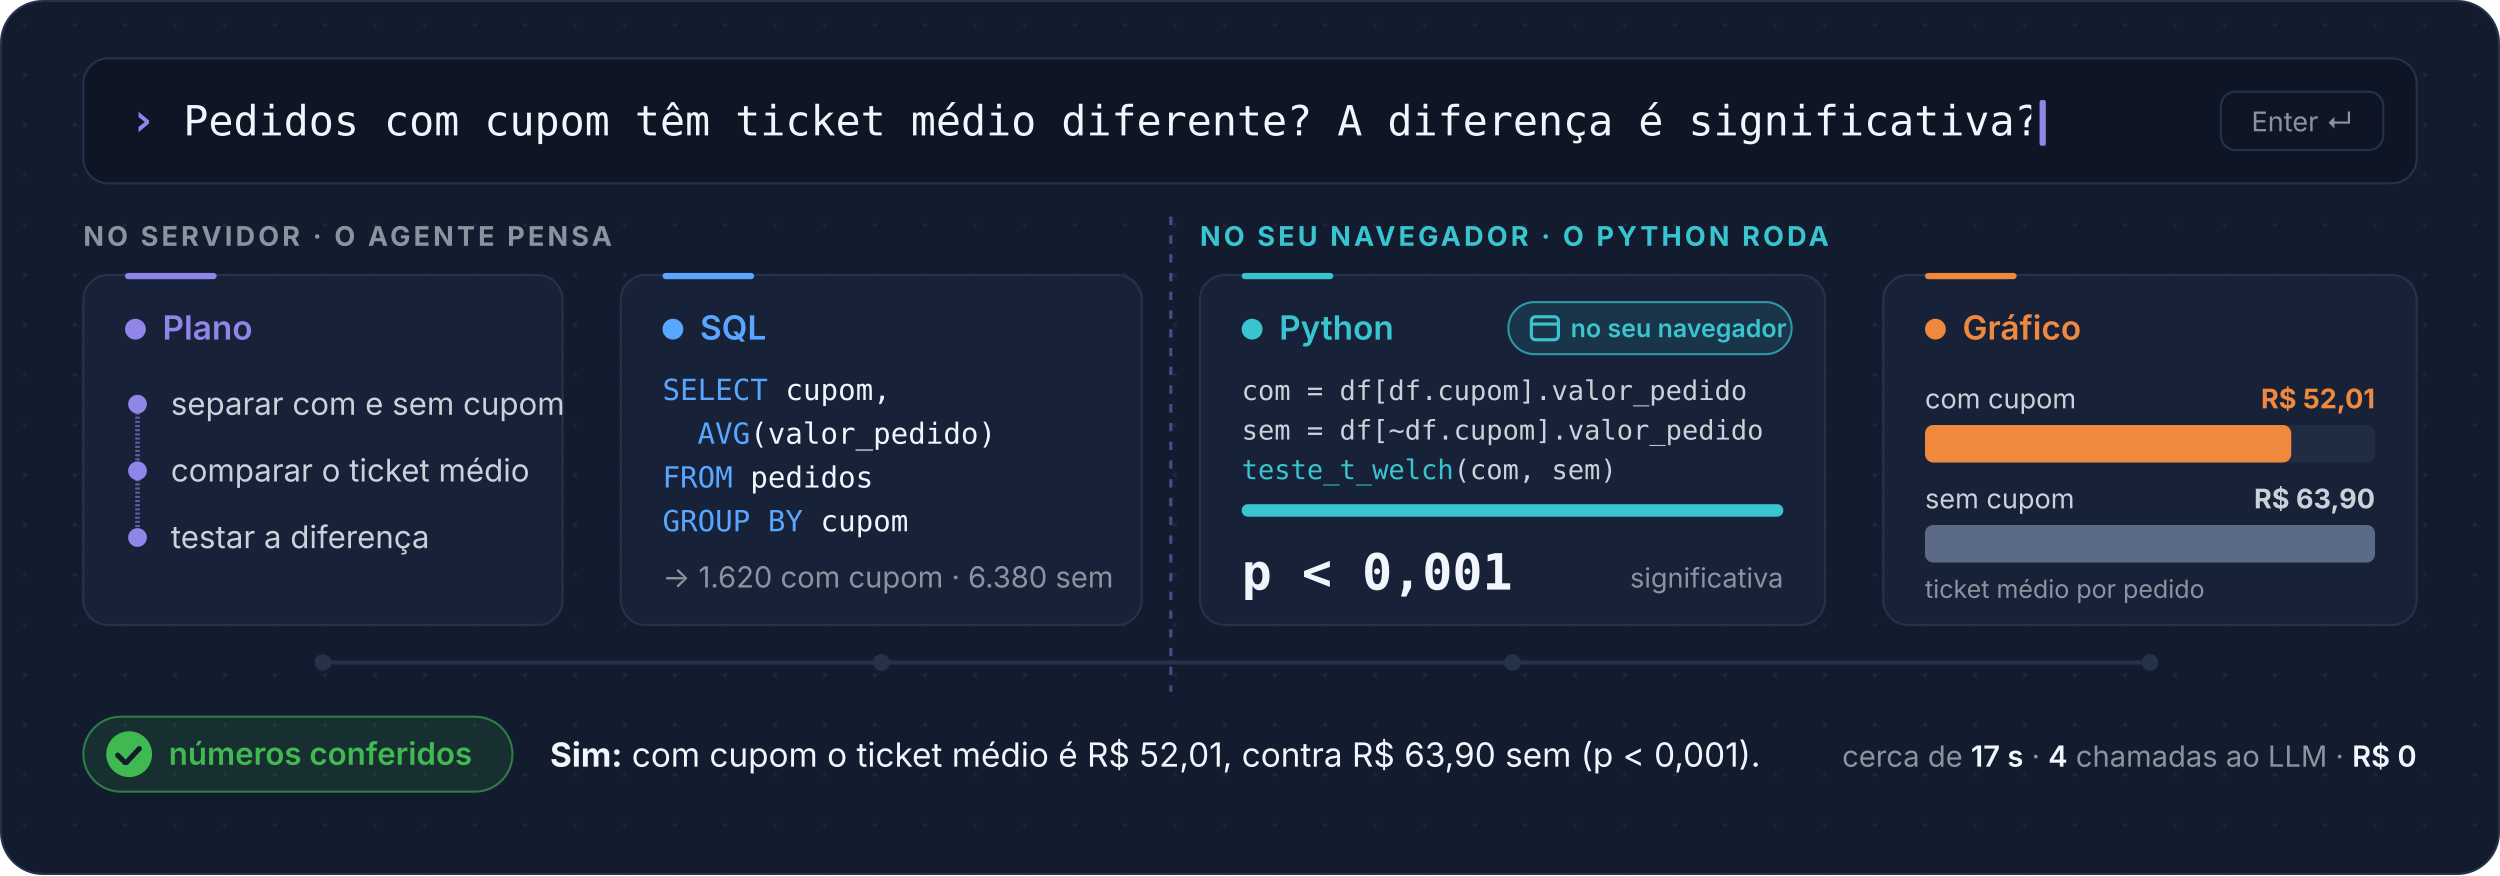
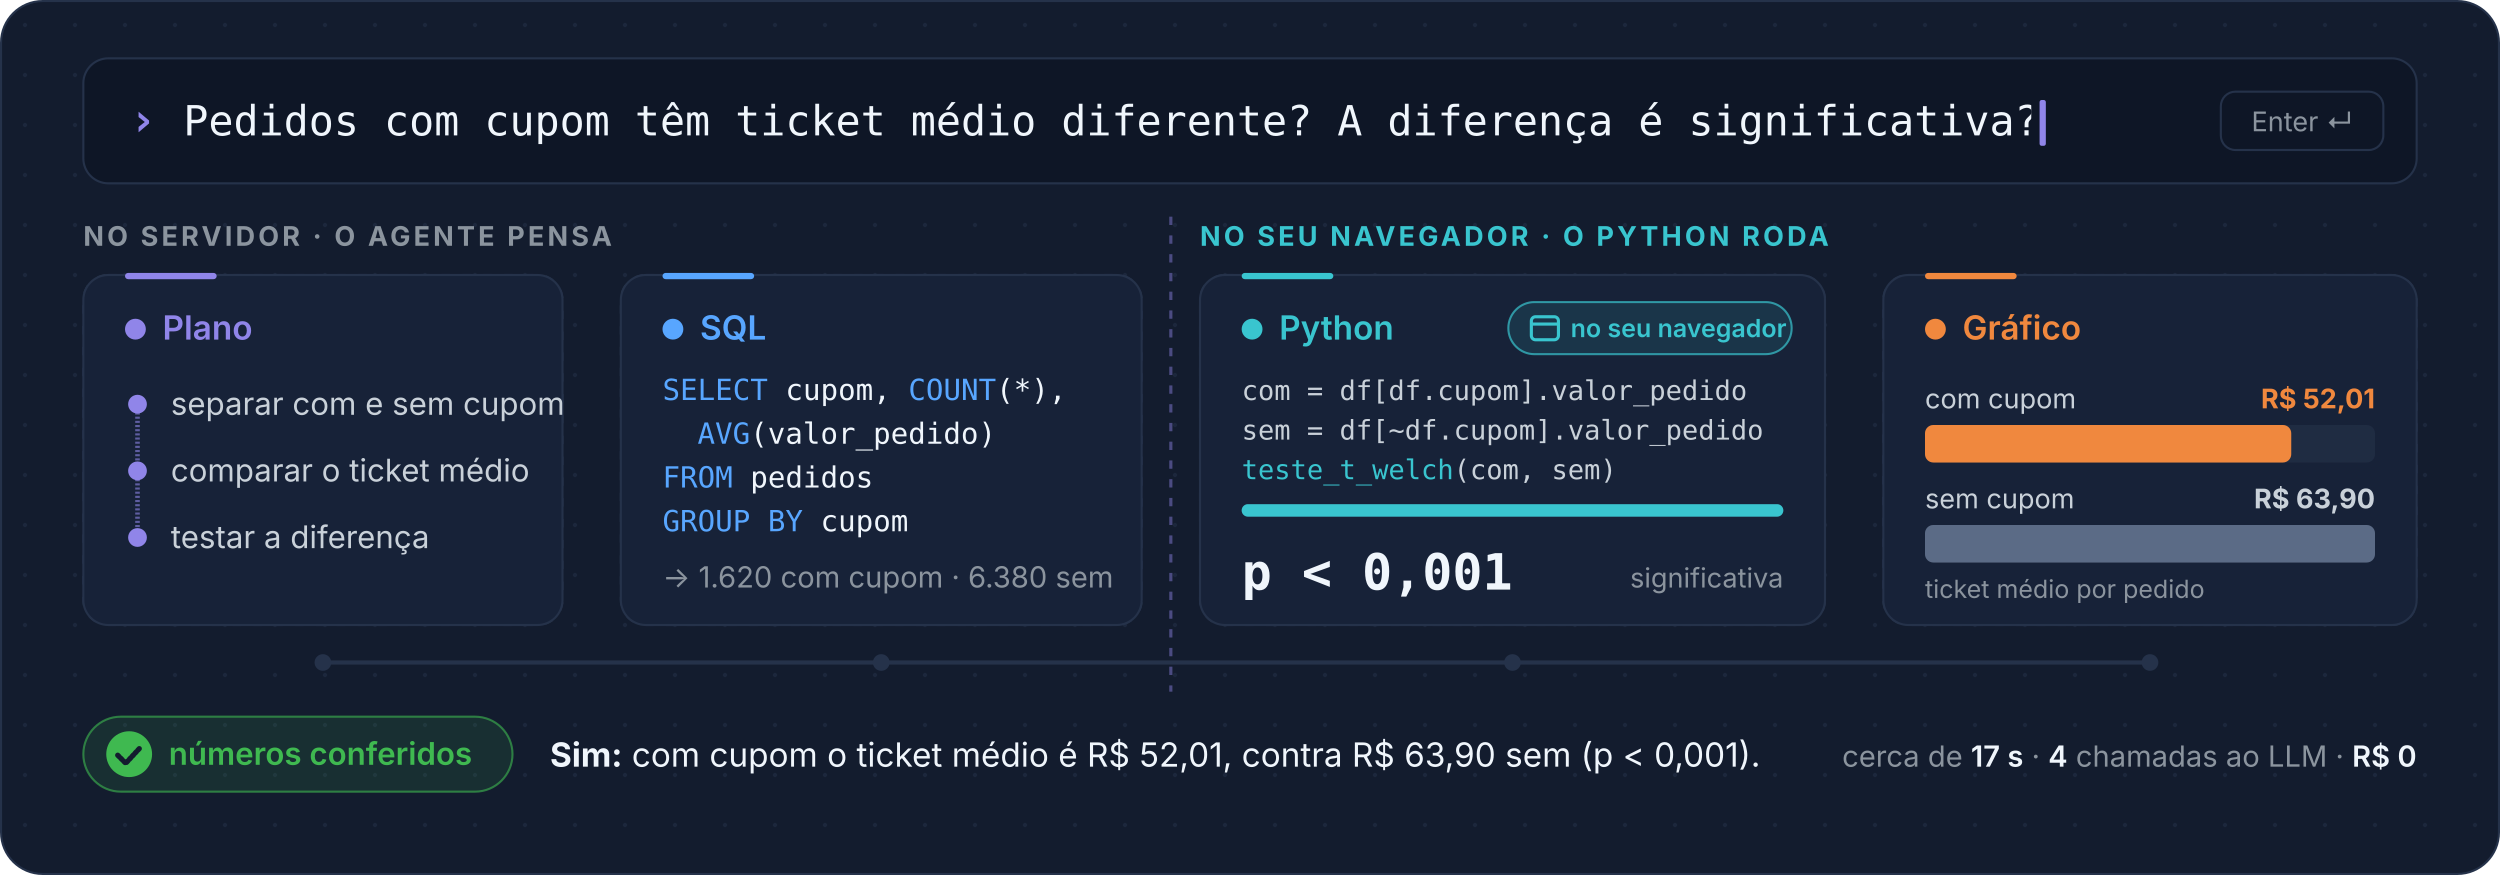
<svg xmlns="http://www.w3.org/2000/svg" viewBox="0 0 1200 420" width="1200" height="420" role="img" aria-labelledby="t d">
  <style>.s{font-family:system-ui,-apple-system,"Segoe UI",sans-serif}.m{font-family:ui-monospace,"Cascadia Mono",Consolas,monospace}.o{transform-box:fill-box;transform-origin:center}.l{transform-box:fill-box;transform-origin:0 50%}.h{opacity:0}.d{stroke-dasharray:1}@keyframes k1{0%,2.5%{transform:none;animation-timing-function:steps(74,end)}21.67%,100%{transform:translateX(888px)}}.k1{animation:k1 12s infinite}@keyframes k2{0%,2.5%{transform:translateX(-888px);animation-timing-function:steps(74,end)}21.67%,100%{transform:none}}.k2{animation:k2 12s infinite}@keyframes k3{0%{opacity:1}21.67%{opacity:0}25.83%{opacity:1}30%{opacity:0}34.17%{opacity:1}38.33%{opacity:0}42.5%{opacity:1}46.67%{opacity:0}50.83%{opacity:1}55%{opacity:0}59.17%{opacity:1}63.33%{opacity:0}67.5%{opacity:1}71.67%{opacity:0}75.83%{opacity:1}80%{opacity:0}84.17%{opacity:1}88.33%{opacity:0}91.67%,100%{opacity:0}}.k3{animation:k3 12s step-end infinite}@keyframes k4{0%,20.83%{opacity:0}23.33%,22.5%{opacity:0.45}26.67%,100%{opacity:0}}.k4{animation:k4 12s infinite}@keyframes k5{0%,41.25%{opacity:0}43.75%,44.58%{opacity:1}48.75%,100%{opacity:0}}.k5{animation:k5 12s infinite}@keyframes k6{0%,21.67%{opacity:0;transform:translate(0,14px);animation-timing-function:cubic-bezier(.16,1,.3,1)}25.42%,100%{opacity:1;transform:none}}.k6{animation:k6 12s infinite}@keyframes k7{0%,21.67%{opacity:0}24.17%,33.33%{opacity:1}37.5%,100%{opacity:0}}.k7{animation:k7 12s infinite}@keyframes k8{0%,23.75%{stroke-dashoffset:1;animation-timing-function:cubic-bezier(.65,0,.35,1)}29.58%,100%{stroke-dashoffset:0}}.k8{animation:k8 12s infinite}@keyframes k9{0%,24.17%{opacity:0;transform:translate(-8px,0);animation-timing-function:cubic-bezier(.16,1,.3,1)}27.5%,100%{opacity:1;transform:none}}.k9{animation:k9 12s infinite}@keyframes k10{0%,26%{opacity:0;transform:translate(-8px,0);animation-timing-function:cubic-bezier(.16,1,.3,1)}29.33%,100%{opacity:1;transform:none}}.k10{animation:k10 12s infinite}@keyframes k11{0%,27.83%{opacity:0;transform:translate(-8px,0);animation-timing-function:cubic-bezier(.16,1,.3,1)}31.17%,100%{opacity:1;transform:none}}.k11{animation:k11 12s infinite}@keyframes k12{0%,30%{opacity:0;transform:translate(0,14px);animation-timing-function:cubic-bezier(.16,1,.3,1)}33.75%,100%{opacity:1;transform:none}}.k12{animation:k12 12s infinite}@keyframes k13{0%,30%{opacity:0}32.5%,41.67%{opacity:1}45.83%,100%{opacity:0}}.k13{animation:k13 12s infinite}@keyframes k14{0%,32.08%{opacity:0;transform:translate(-8px,0);animation-timing-function:cubic-bezier(.16,1,.3,1)}35%,100%{opacity:1;transform:none}}.k14{animation:k14 12s infinite}@keyframes k15{0%,33.75%{opacity:0;transform:translate(-8px,0);animation-timing-function:cubic-bezier(.16,1,.3,1)}36.67%,100%{opacity:1;transform:none}}.k15{animation:k15 12s infinite}@keyframes k16{0%,35.42%{opacity:0;transform:translate(-8px,0);animation-timing-function:cubic-bezier(.16,1,.3,1)}38.33%,100%{opacity:1;transform:none}}.k16{animation:k16 12s infinite}@keyframes k17{0%,37.08%{opacity:0;transform:translate(-8px,0);animation-timing-function:cubic-bezier(.16,1,.3,1)}40%,100%{opacity:1;transform:none}}.k17{animation:k17 12s infinite}@keyframes k18{0%,39.58%{opacity:0;transform:translate(0,10px);animation-timing-function:cubic-bezier(.16,1,.3,1)}42.5%,100%{opacity:1;transform:none}}.k18{animation:k18 12s infinite}@keyframes k19{0%,41.67%{opacity:0;transform:translate(0,14px);animation-timing-function:cubic-bezier(.16,1,.3,1)}45.42%,100%{opacity:1;transform:none}}.k19{animation:k19 12s infinite}@keyframes k20{0%,41.67%{opacity:0}44.17%,53.33%{opacity:1}57.5%,100%{opacity:0}}.k20{animation:k20 12s infinite}@keyframes k21{0%,44.17%{opacity:0;transform:scale(.85);animation-timing-function:cubic-bezier(.16,1,.3,1)}47.5%,100%{opacity:1;transform:none}}.k21{animation:k21 12s infinite}@keyframes k22{0%,45%{opacity:0;transform:translate(-8px,0);animation-timing-function:cubic-bezier(.16,1,.3,1)}47.92%,100%{opacity:1;transform:none}}.k22{animation:k22 12s infinite}@keyframes k23{0%,46.33%{opacity:0;transform:translate(-8px,0);animation-timing-function:cubic-bezier(.16,1,.3,1)}49.25%,100%{opacity:1;transform:none}}.k23{animation:k23 12s infinite}@keyframes k24{0%,47.67%{opacity:0;transform:translate(-8px,0);animation-timing-function:cubic-bezier(.16,1,.3,1)}50.58%,100%{opacity:1;transform:none}}.k24{animation:k24 12s infinite}@keyframes k25{0%,49.17%{transform:scaleX(0);animation-timing-function:cubic-bezier(.65,0,.35,1)}55%,100%{transform:none}}.k25{animation:k25 12s infinite}@keyframes k26{0%,54.58%{opacity:0;transform:translate(0,10px);animation-timing-function:cubic-bezier(.16,1,.3,1)}57.92%,100%{opacity:1;transform:none}}.k26{animation:k26 12s infinite}@keyframes k27{0%,58.33%{opacity:0;transform:translate(0,14px);animation-timing-function:cubic-bezier(.16,1,.3,1)}62.08%,100%{opacity:1;transform:none}}.k27{animation:k27 12s infinite}@keyframes k28{0%,58.33%{opacity:0}60.83%,70%{opacity:1}74.17%,100%{opacity:0}}.k28{animation:k28 12s infinite}@keyframes k29{0%,66.25%{opacity:0;transform:translate(0,10px);animation-timing-function:cubic-bezier(.16,1,.3,1)}69.17%,100%{opacity:1;transform:none}}.k29{animation:k29 12s infinite}@keyframes k30{0%,60.83%{transform:scaleX(0);animation-timing-function:cubic-bezier(.65,0,.35,1)}66.67%,100%{transform:none}}.k30{animation:k30 12s infinite}@keyframes k31{0%,67.92%{opacity:0;transform:translate(0,10px);animation-timing-function:cubic-bezier(.16,1,.3,1)}70.83%,100%{opacity:1;transform:none}}.k31{animation:k31 12s infinite}@keyframes k32{0%,62.5%{transform:scaleX(0);animation-timing-function:cubic-bezier(.65,0,.35,1)}68.33%,100%{transform:none}}.k32{animation:k32 12s infinite}@keyframes k33{0%,28.33%{opacity:0;transform:translateX(0px)}28.75%{opacity:1;transform:translateX(0px);animation-timing-function:cubic-bezier(.65,0,.35,1)}31.67%{opacity:1;transform:translateX(268px)}32.5%,56.67%{opacity:0;transform:translateX(571px)}57.08%{opacity:1;transform:translateX(571px);animation-timing-function:cubic-bezier(.65,0,.35,1)}60%{opacity:1;transform:translateX(877px)}60.83%,100%{opacity:0;transform:translateX(877px)}}.k33{animation:k33 12s infinite}@keyframes k34{0%,40.42%{opacity:0;transform:translate(0,0)}41.25%{opacity:1;transform:translate(0,0);animation-timing-function:cubic-bezier(.65,0,.35,1)}45.42%{opacity:1;transform:translate(303px,0px)}47.08%,100%{opacity:0;transform:translate(303px,0px)}}.k34{animation:k34 12s infinite}@keyframes k35{0%,70%{opacity:0;transform:scale(1.15);animation-timing-function:cubic-bezier(.16,1,.3,1)}72.92%,100%{opacity:1;transform:none}}.k35{animation:k35 12s infinite}@keyframes k36{0%,71.67%{stroke-dashoffset:1;animation-timing-function:cubic-bezier(.65,0,.35,1)}74.17%,100%{stroke-dashoffset:0}}.k36{animation:k36 12s infinite}@keyframes k37{0%,71.25%{opacity:0;transform:scale(1)}71.67%{opacity:.8;transform:scale(1);animation-timing-function:cubic-bezier(.16,1,.3,1)}78.33%,100%{opacity:0;transform:scale(2.6)}}.k37{animation:k37 12s infinite}@keyframes k38{0%,72.92%{opacity:0;transform:translate(-10px,0);animation-timing-function:cubic-bezier(.16,1,.3,1)}76.67%,100%{opacity:1;transform:none}}.k38{animation:k38 12s infinite}@keyframes k39{0%,75.83%{opacity:0;transform:translate(0,10px);animation-timing-function:cubic-bezier(.16,1,.3,1)}79.58%,100%{opacity:1;transform:none}}.k39{animation:k39 12s infinite}@keyframes fora{0%,91.67%{opacity:1}96.67%,100%{opacity:0}}.fora{animation:fora 12s infinite}@media (prefers-reduced-motion:reduce){*{animation:none!important}.k1{transform:translateX(888px)!important}.k2{transform:none!important}.k3{opacity:0!important}.k6{opacity:1!important;transform:none!important}.k8{stroke-dashoffset:0!important}.k9{opacity:1!important;transform:none!important}.k10{opacity:1!important;transform:none!important}.k11{opacity:1!important;transform:none!important}.k12{opacity:1!important;transform:none!important}.k14{opacity:1!important;transform:none!important}.k15{opacity:1!important;transform:none!important}.k16{opacity:1!important;transform:none!important}.k17{opacity:1!important;transform:none!important}.k18{opacity:1!important;transform:none!important}.k19{opacity:1!important;transform:none!important}.k21{opacity:1!important;transform:none!important}.k22{opacity:1!important;transform:none!important}.k23{opacity:1!important;transform:none!important}.k24{opacity:1!important;transform:none!important}.k25{transform:none!important}.k26{opacity:1!important;transform:none!important}.k27{opacity:1!important;transform:none!important}.k29{opacity:1!important;transform:none!important}.k30{transform:none!important}.k31{opacity:1!important;transform:none!important}.k32{transform:none!important}.k35{opacity:1!important;transform:none!important}.k36{stroke-dashoffset:0!important}.k38{opacity:1!important;transform:none!important}.k39{opacity:1!important;transform:none!important}}</style>
  <defs>
    <pattern id="g" width="24" height="24" patternUnits="userSpaceOnUse">
      <circle cx="12" cy="12" r="1" fill="#25324A" />
    </pattern>
  </defs>
  <rect x=".5" y=".5" width="1199" height="419" rx="20" fill="#131C2E" stroke="#25324A" />
  <rect x="1" y="1" width="1198" height="418" rx="20" fill="url(#g)" opacity=".5" />
  <g class="fora">
    <defs>
      <clipPath id="q">
        <rect x="41" y="29" width="1010" height="58" />
      </clipPath>
    </defs>
    <rect x="40" y="28" width="1120" height="60" rx="12" fill="#0E1626" stroke="#25324A" />
    <text class="m" x="62" y="65" font-size="22" font-weight="700" fill="#9085e9">›</text>
    <text class="m" x="88" y="65" font-size="20" fill="#F0F6FC" textLength="888" lengthAdjust="spacingAndGlyphs">Pedidos com cupom têm ticket médio diferente? A diferença é significativa?</text>
    <g clip-path="url(#q)">
      <rect class="k1" x="87" y="45" width="892" height="26" fill="#0E1626" transform="translate(888)" />
    </g>
    <g class="k2">
      <rect class="k3" x="979" y="48" width="3" height="22" rx="1" fill="#9085e9" />
    </g>
    <rect x="1066" y="44" width="78" height="28" rx="7" fill="none" stroke="#25324A" />
    <rect class="h k4" x="1066" y="44" width="78" height="28" rx="7" fill="#9085e9" />
    <text class="s" x="1105" y="63" font-size="13" fill="#8B949E" text-anchor="middle">Enter ↵</text>
    <g class="s" font-size="13" font-weight="700" letter-spacing="1.5">
      <text x="40" y="118" fill="#8B949E">NO SERVIDOR · O AGENTE PENSA</text>
      <text x="576" y="118" fill="#39C5CF">NO SEU NAVEGADOR · O PYTHON RODA</text>
    </g>
    <path d="M562 104V332" stroke="#9085e9" stroke-opacity=".45" stroke-width="1.5" stroke-dasharray="4 5" />
    <path class="h k5" d="M562 104V332" stroke="#39C5CF" stroke-width="2" />
    <path d="M155 318H1032" stroke="#25324A" stroke-width="2" />
    <circle cx="155" cy="318" r="4" fill="#25324A" />
    <circle cx="423" cy="318" r="4" fill="#25324A" />
    <circle cx="726" cy="318" r="4" fill="#25324A" />
    <circle cx="1032" cy="318" r="4" fill="#25324A" />
    <rect x="40" y="132" width="230" height="168" rx="12" fill="none" stroke="#25324A" stroke-dasharray="4 6" />
    <rect x="298" y="132" width="250" height="168" rx="12" fill="none" stroke="#25324A" stroke-dasharray="4 6" />
    <rect x="576" y="132" width="300" height="168" rx="12" fill="none" stroke="#25324A" stroke-dasharray="4 6" />
    <rect x="904" y="132" width="256" height="168" rx="12" fill="none" stroke="#25324A" stroke-dasharray="4 6" />
    <g class="k6">
      <rect x="40" y="132" width="230" height="168" rx="12" fill="#172238" stroke="#25324A" />
      <rect x="60" y="131" width="44" height="3" rx="1.5" fill="#9085e9" />
      <circle cx="65" cy="158" r="5" fill="#9085e9" />
      <text class="s" x="78" y="163" font-size="16" font-weight="600" fill="#9085e9">Plano</text>
      <path class="d k8" pathLength="1" d="M66 194V258" stroke="#9085e9" stroke-opacity=".6" stroke-width="2.2" />
      <g class="k9">
        <circle cx="66" cy="194" r="4.5" fill="#9085e9" />
        <text class="s" x="82" y="199.1" font-size="15" fill="#C9D1D9">separar com e sem cupom</text>
      </g>
      <g class="k10">
        <circle cx="66" cy="226" r="4.5" fill="#9085e9" />
        <text class="s" x="82" y="231.1" font-size="15" fill="#C9D1D9">comparar o ticket médio</text>
      </g>
      <g class="k11">
        <circle cx="66" cy="258" r="4.5" fill="#9085e9" />
        <text class="s" x="82" y="263.1" font-size="15" fill="#C9D1D9">testar a diferença</text>
      </g>
    </g>
    <g class="k12">
      <rect x="298" y="132" width="250" height="168" rx="12" fill="#172238" stroke="#25324A" />
      <rect x="318" y="131" width="44" height="3" rx="1.5" fill="#58A6FF" />
      <circle cx="323" cy="158" r="5" fill="#58A6FF" />
      <text class="s" x="336" y="163" font-size="16" font-weight="600" fill="#58A6FF">SQL</text>
      <text class="m k14" x="318" y="192" font-size="14" fill="#F0F6FC">
-         <tspan fill="#58A6FF">SELECT</tspan> cupom,</text>
+         <tspan fill="#58A6FF">SELECT</tspan> cupom, <tspan fill="#58A6FF">COUNT</tspan>(*),</text>
      <text class="m k15" x="334.8" y="213" font-size="14" fill="#F0F6FC">
        <tspan fill="#58A6FF">AVG</tspan>(valor_pedido)</text>
      <text class="m k16" x="318" y="234" font-size="14" fill="#F0F6FC">
        <tspan fill="#58A6FF">FROM</tspan> pedidos</text>
      <text class="m k17" x="318" y="255" font-size="14" fill="#F0F6FC">
        <tspan fill="#58A6FF">GROUP BY</tspan> cupom</text>
      <text class="s k18" x="318" y="282" font-size="14" fill="#8B949E">→ 1.620 com cupom · 6.380 sem</text>
    </g>
    <g class="k19">
      <rect x="576" y="132" width="300" height="168" rx="12" fill="#172238" stroke="#25324A" />
      <rect x="596" y="131" width="44" height="3" rx="1.5" fill="#39C5CF" />
      <circle cx="601" cy="158" r="5" fill="#39C5CF" />
      <text class="s" x="614" y="163" font-size="16" font-weight="600" fill="#39C5CF">Python</text>
      <g class="o k21">
        <rect x="724" y="145" width="136" height="25" rx="12.5" fill="#39C5CF" fill-opacity=".12" stroke="#39C5CF" stroke-opacity=".7" />
        <rect x="735.05" y="152.04" width="13" height="11.05" rx="2" fill="none" stroke="#39C5CF" stroke-width="1.5" />
        <path d="M735.05 155.55h13" stroke="#39C5CF" stroke-width="1.5" />
        <text class="s" x="753.9" y="161.82" font-size="12" font-weight="600" fill="#39C5CF">no seu navegador</text>
      </g>
      <text class="m k22" x="596" y="192" font-size="13" fill="#C9D1D9">com = df[df.cupom].valor_pedido</text>
      <text class="m k23" x="596" y="211" font-size="13" fill="#C9D1D9">sem = df[~df.cupom].valor_pedido</text>
      <text class="m k24" x="596" y="230" font-size="13" fill="#C9D1D9">
        <tspan fill="#39C5CF">teste_t_welch</tspan>(com, sem)</text>
      <rect x="596" y="242" width="260" height="6" rx="3" fill="#25324A" />
      <rect class="l k25" x="596" y="242" width="260" height="6" rx="3" fill="#39C5CF" />
      <g class="k26">
        <text class="m" x="596" y="283" font-size="24" font-weight="700" fill="#F0F6FC">p &lt; 0,001</text>
        <text class="s" x="856" y="282" font-size="13" fill="#8B949E" text-anchor="end">significativa</text>
      </g>
    </g>
    <g class="k27">
      <rect x="904" y="132" width="256" height="168" rx="12" fill="#172238" stroke="#25324A" />
      <rect x="924" y="131" width="44" height="3" rx="1.5" fill="#F0883E" />
      <circle cx="929" cy="158" r="5" fill="#F0883E" />
      <text class="s" x="942" y="163" font-size="16" font-weight="600" fill="#F0883E">Gráfico</text>
      <text class="s" x="924" y="196" font-size="13" fill="#C9D1D9">com cupom</text>
      <text class="s k29" x="1140" y="196" font-size="13" font-weight="700" fill="#F0883E" text-anchor="end">R$ 52,01</text>
      <rect x="924" y="204" width="216" height="18" rx="4" fill="#25324A" fill-opacity=".6" />
      <rect class="l k30" x="924" y="204" width="175.8" height="18" rx="4" fill="#F0883E" />
      <text class="s" x="924" y="244" font-size="13" fill="#C9D1D9">sem cupom</text>
      <text class="s k31" x="1140" y="244" font-size="13" font-weight="700" fill="#C9D1D9" text-anchor="end">R$ 63,90</text>
      <rect x="924" y="252" width="216" height="18" rx="4" fill="#25324A" fill-opacity=".6" />
      <rect class="l k32" x="924" y="252" width="216.0" height="18" rx="4" fill="#5B6B86" />
      <text class="s" x="924" y="287" font-size="12" fill="#8B949E">ticket médio por pedido</text>
    </g>
    <rect class="h k7" x="40" y="132" width="230" height="168" rx="12" fill="none" stroke="#9085e9" stroke-width="1.5" />
    <rect class="h k13" x="298" y="132" width="250" height="168" rx="12" fill="none" stroke="#58A6FF" stroke-width="1.5" />
    <rect class="h k20" x="576" y="132" width="300" height="168" rx="12" fill="none" stroke="#39C5CF" stroke-width="1.5" />
    <rect class="h k28" x="904" y="132" width="256" height="168" rx="12" fill="none" stroke="#F0883E" stroke-width="1.5" />
    <circle class="h k33" cx="155" cy="318" r="5" fill="#F0F6FC" />
    <g class="h k34">
      <rect x="359" y="306" width="128" height="24" rx="12" fill="#0E1626" stroke="#39C5CF" />
      <text class="m" x="423" y="322" font-size="12" fill="#39C5CF" text-anchor="middle">código + dados</text>
    </g>
    <g class="o k35">
      <rect x="40" y="344" width="206" height="36" rx="18" fill="#3FB950" fill-opacity=".12" stroke="#3FB950" stroke-opacity=".6" />
      <circle cx="62" cy="362" r="11" fill="#3FB950" />
      <path class="d k36" pathLength="1" d="M56.5 362.5l3.85 3.85 7.15-7.7" fill="none" stroke="#131C2E" stroke-width="2.5" stroke-linecap="round" stroke-linejoin="round" />
      <text class="s" x="81" y="367.1" font-size="15" font-weight="600" fill="#3FB950">números conferidos</text>
    </g>
    <circle class="h o k37" cx="62" cy="362" r="11" fill="none" stroke="#3FB950" stroke-width="2" />
    <text class="s k38" x="264" y="368" font-size="16" fill="#F0F6FC">
      <tspan font-weight="700">Sim:</tspan> com cupom o ticket médio é R$ 52,01, contra R$ 63,90 sem (p &lt; 0,001).</text>
    <text class="s k39" x="1160" y="368" font-size="14" fill="#8B949E" text-anchor="end">cerca de <tspan fill="#F0F6FC" font-weight="600">17 s</tspan> · <tspan fill="#F0F6FC" font-weight="600">4</tspan> chamadas ao LLM · <tspan fill="#F0F6FC" font-weight="600">R$ 0</tspan>
    </text>
  </g>
</svg>
